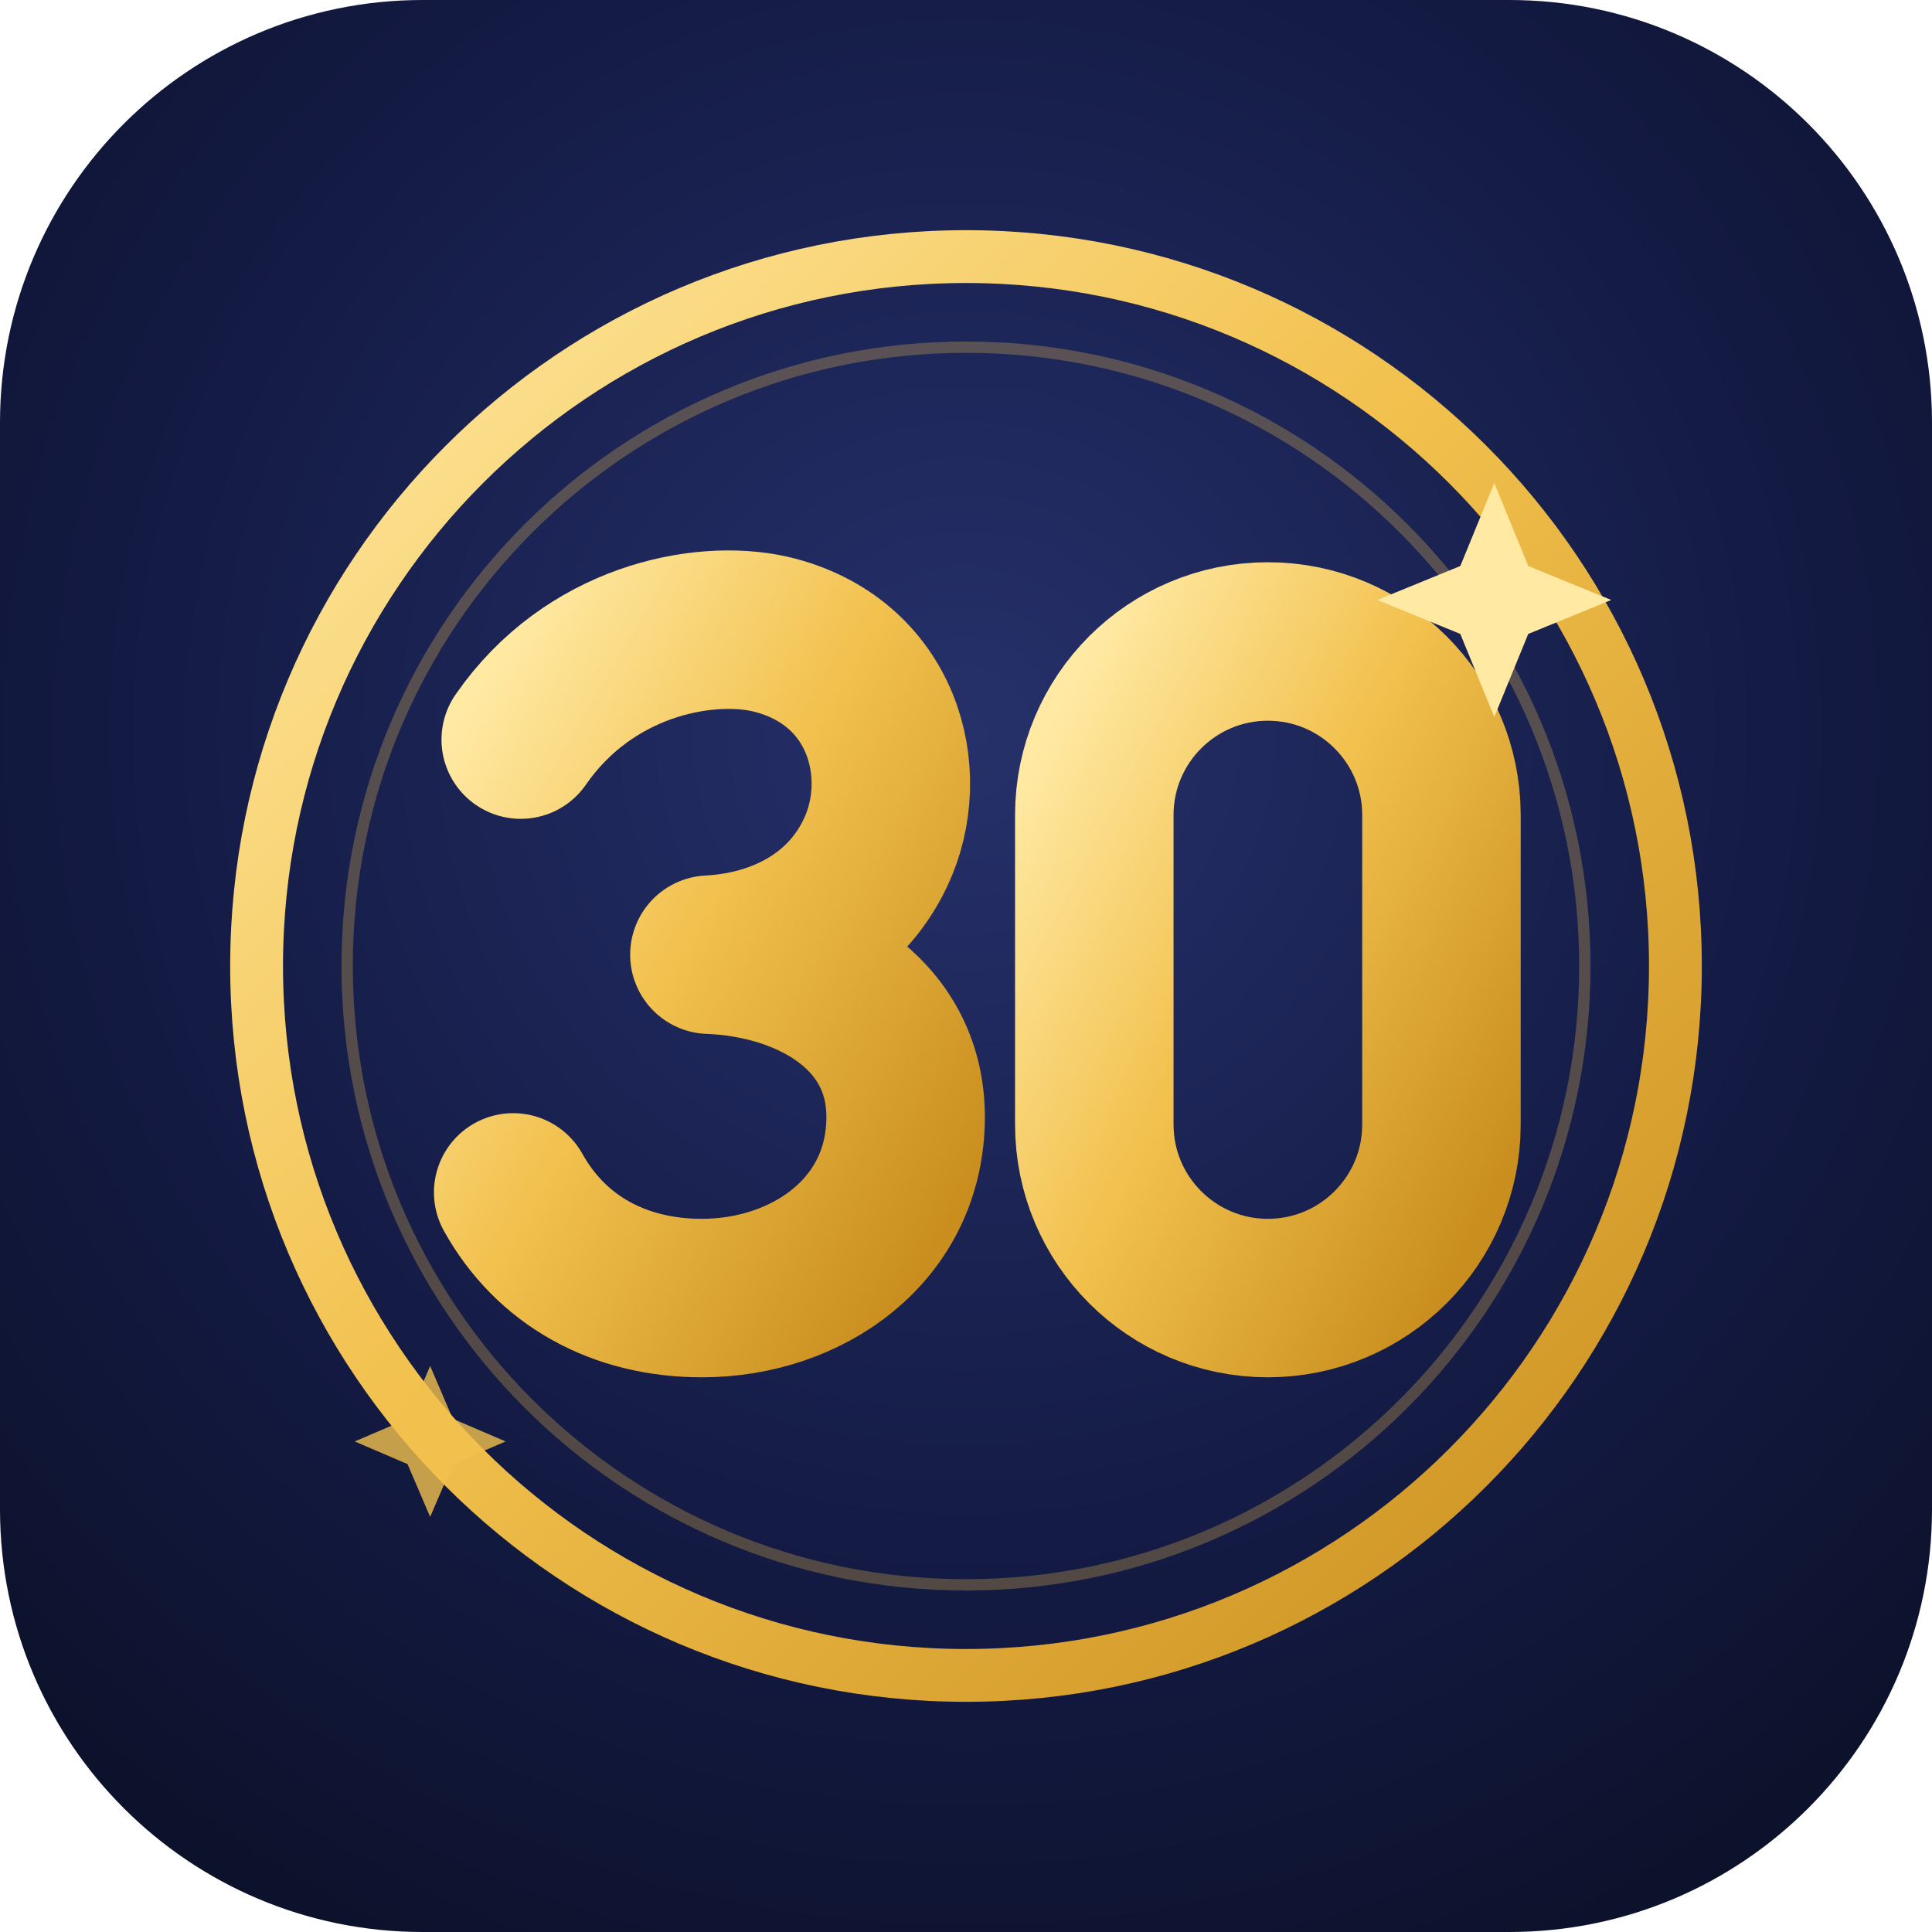
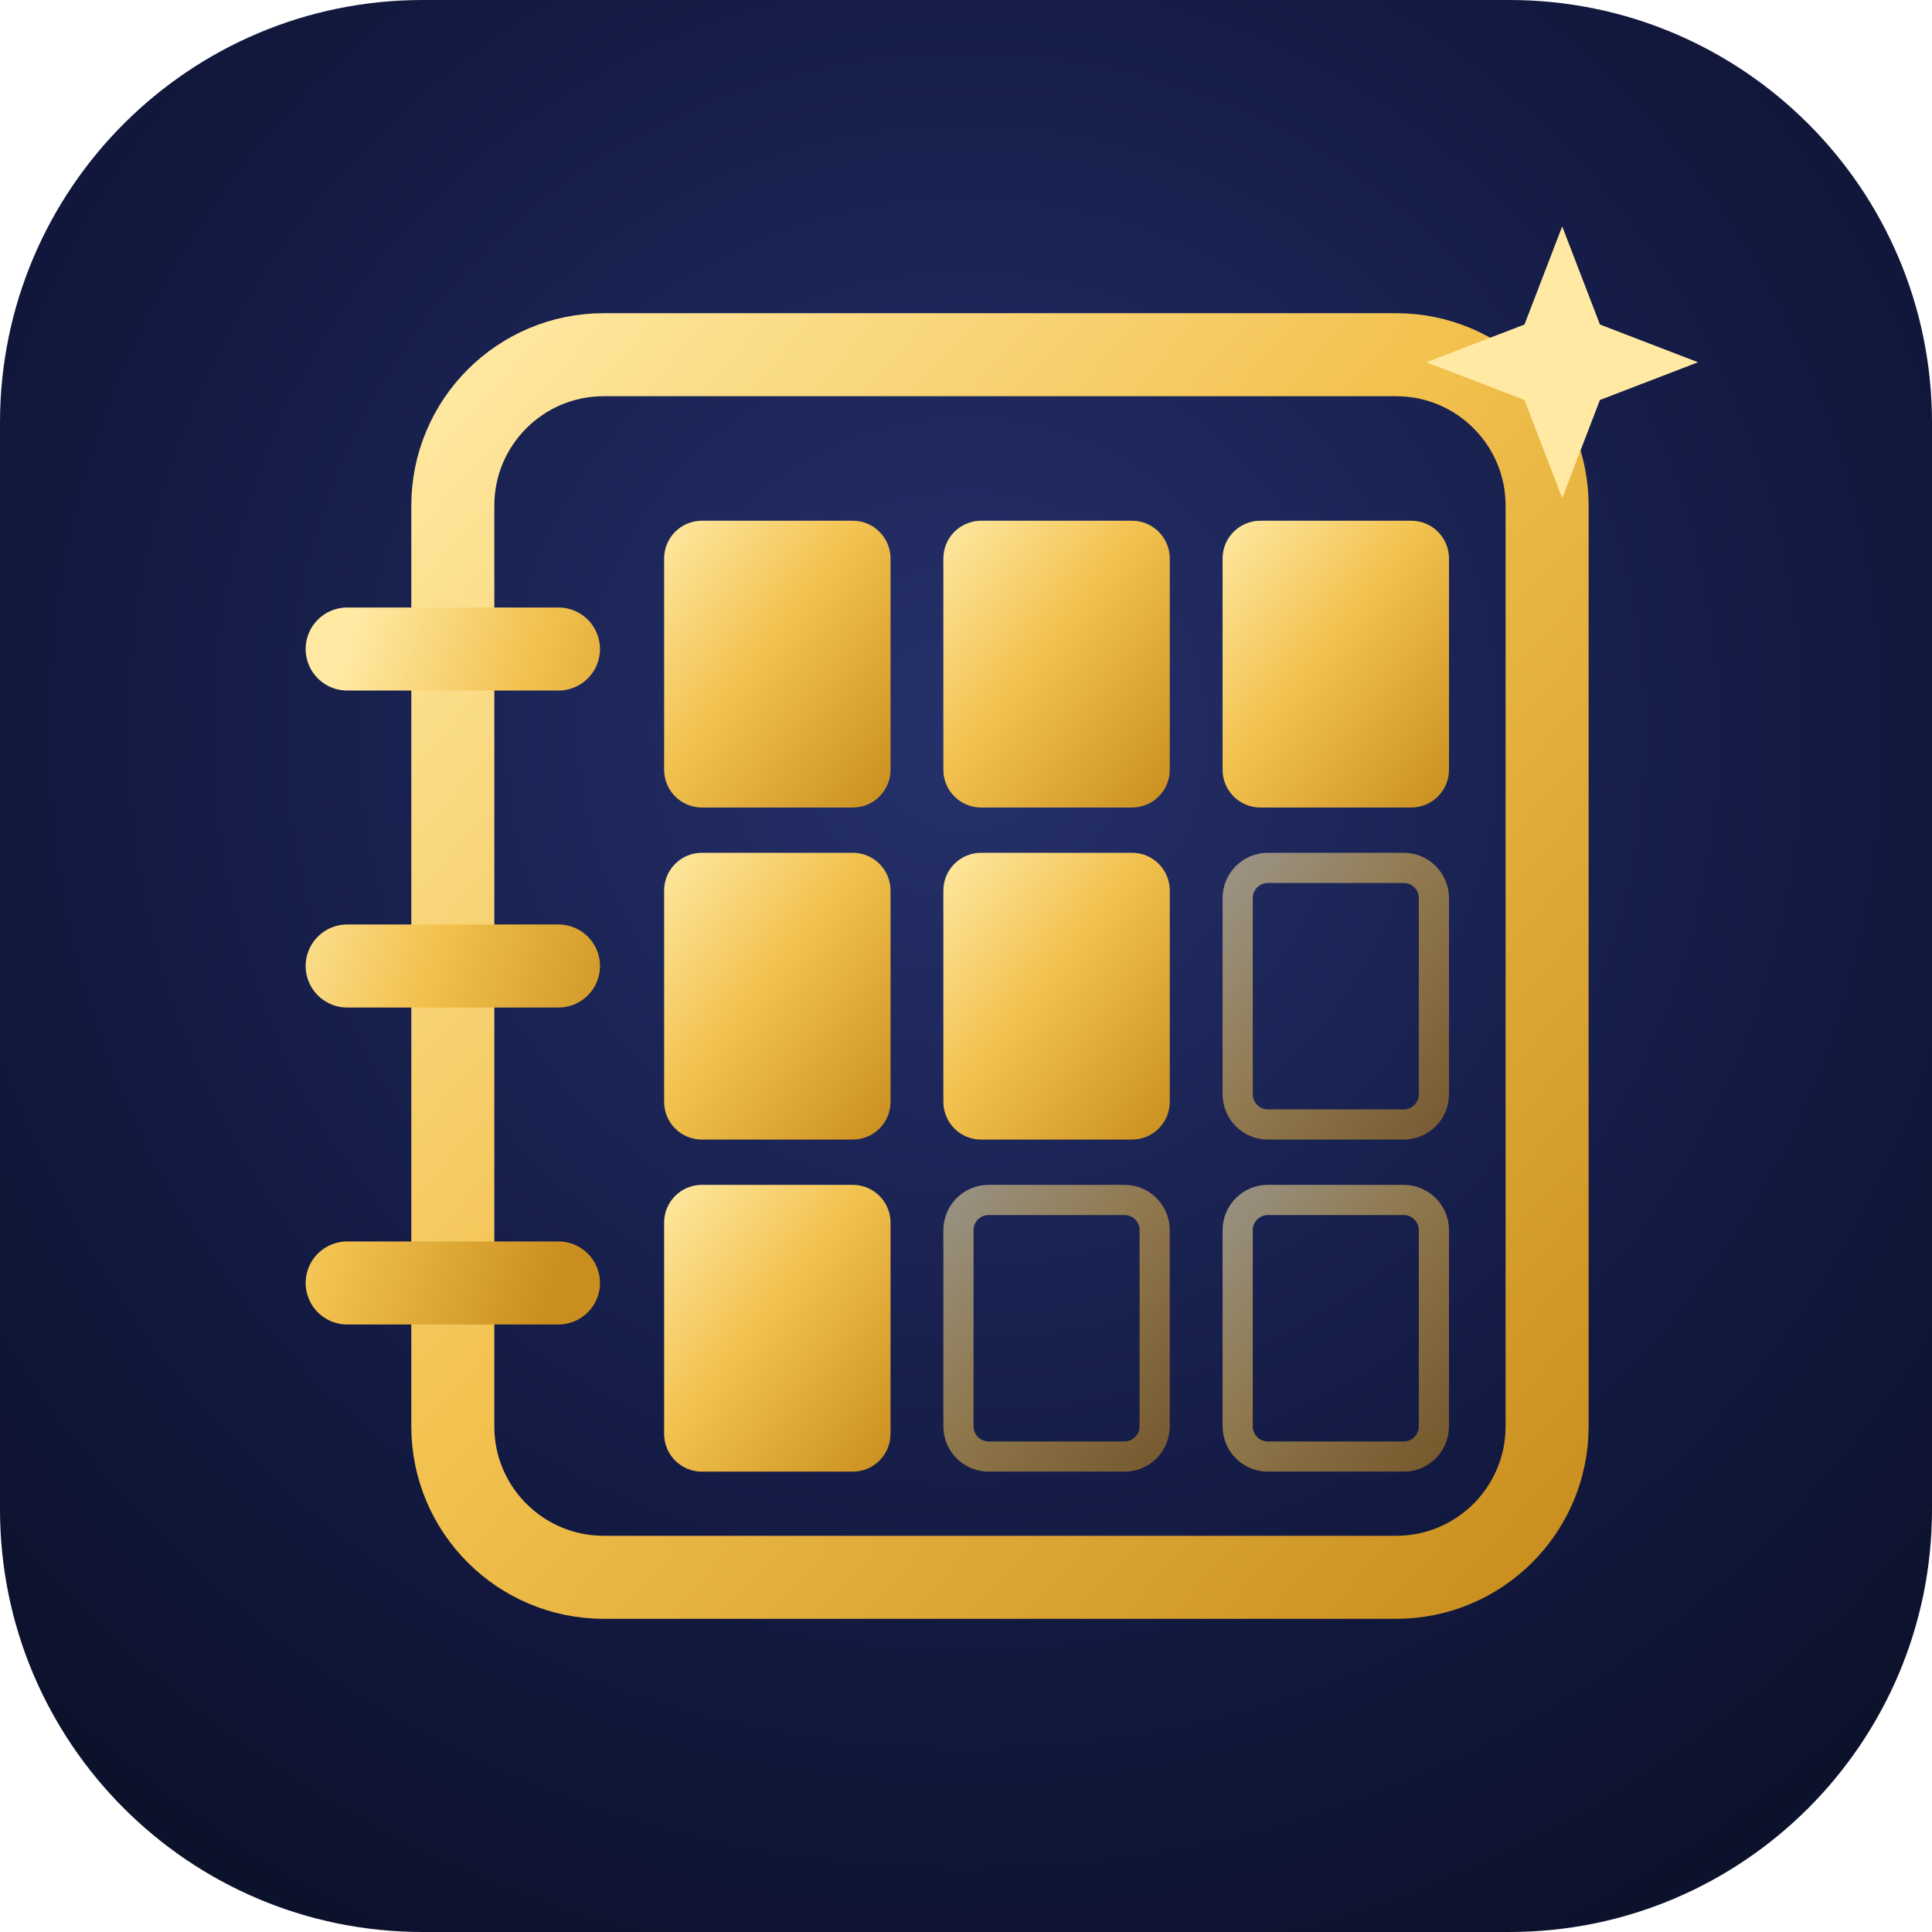
<svg xmlns="http://www.w3.org/2000/svg" viewBox="0 0 512 512">
  <defs>
    <radialGradient id="bg" cx="50%" cy="38%" r="75%">
      <stop offset="0" stop-color="#26316B" />
      <stop offset=".55" stop-color="#141B45" />
      <stop offset="1" stop-color="#0B1026" />
    </radialGradient>
    <linearGradient id="gold" x1="0" y1="0" x2="1" y2="1">
      <stop offset="0" stop-color="#FFE9A3" />
      <stop offset=".45" stop-color="#F2C14E" />
      <stop offset="1" stop-color="#C98E1E" />
    </linearGradient>
  </defs>
  <rect width="512" height="512" rx="112" fill="url(#bg)" />
  <g transform="translate(0.0 0.0) scale(1)">
-     <circle cx="256" cy="256" r="188" fill="none" stroke="url(#gold)" stroke-width="14" />
-     <circle cx="256" cy="256" r="164" fill="none" stroke="#F2C14E" stroke-opacity=".28" stroke-width="3" />
-     <g fill="none" stroke="url(#gold)" stroke-width="42" stroke-linecap="round" stroke-linejoin="round">
-       <path d="M138 196 C156 170 186 164 204 168 C234 175 242 205 232 226 C224 243 207 252 188 253 C214 254 240 268 240 296 C240 326 214 344 186 344 C164 344 146 334 136 316" />
-       <rect x="290" y="170" width="92" height="174" rx="46" />
+     <rect x="120" y="94" width="290" height="324" rx="40" fill="none" stroke="url(#gold)" stroke-width="22" />
+     <path d="M92 172h56M92 256h56M92 340h56" stroke="url(#gold)" stroke-width="22" stroke-linecap="round" />
+     <g fill="url(#gold)">
+       <rect x="176" y="138" width="60" height="76" rx="10" />
+       <rect x="250" y="138" width="60" height="76" rx="10" />
+       <rect x="324" y="138" width="60" height="76" rx="10" />
+       <rect x="176" y="226" width="60" height="76" rx="10" />
+       <rect x="250" y="226" width="60" height="76" rx="10" />
+       <rect x="176" y="314" width="60" height="76" rx="10" />
    </g>
-     <path d="M396 128 l9 22 22 9 -22 9 -9 22 -9 -22 -22 -9 22 -9z" fill="#FFE9A3" />
-     <path d="M114 362 l6 14 14 6 -14 6 -6 14 -6 -14 -14 -6 14 -6z" fill="#F2C14E" opacity=".8" />
+     <g fill="none" stroke="url(#gold)" stroke-width="8" opacity=".55">
+       <rect x="328" y="230" width="52" height="68" rx="8" />
+       <rect x="254" y="318" width="52" height="68" rx="8" />
+       <rect x="328" y="318" width="52" height="68" rx="8" />
+     </g>
+     <path d="M414 60 l10 26 26 10 -26 10 -10 26 -10 -26 -26 -10 26 -10z" fill="#FFE9A3" />
  </g>
</svg>
